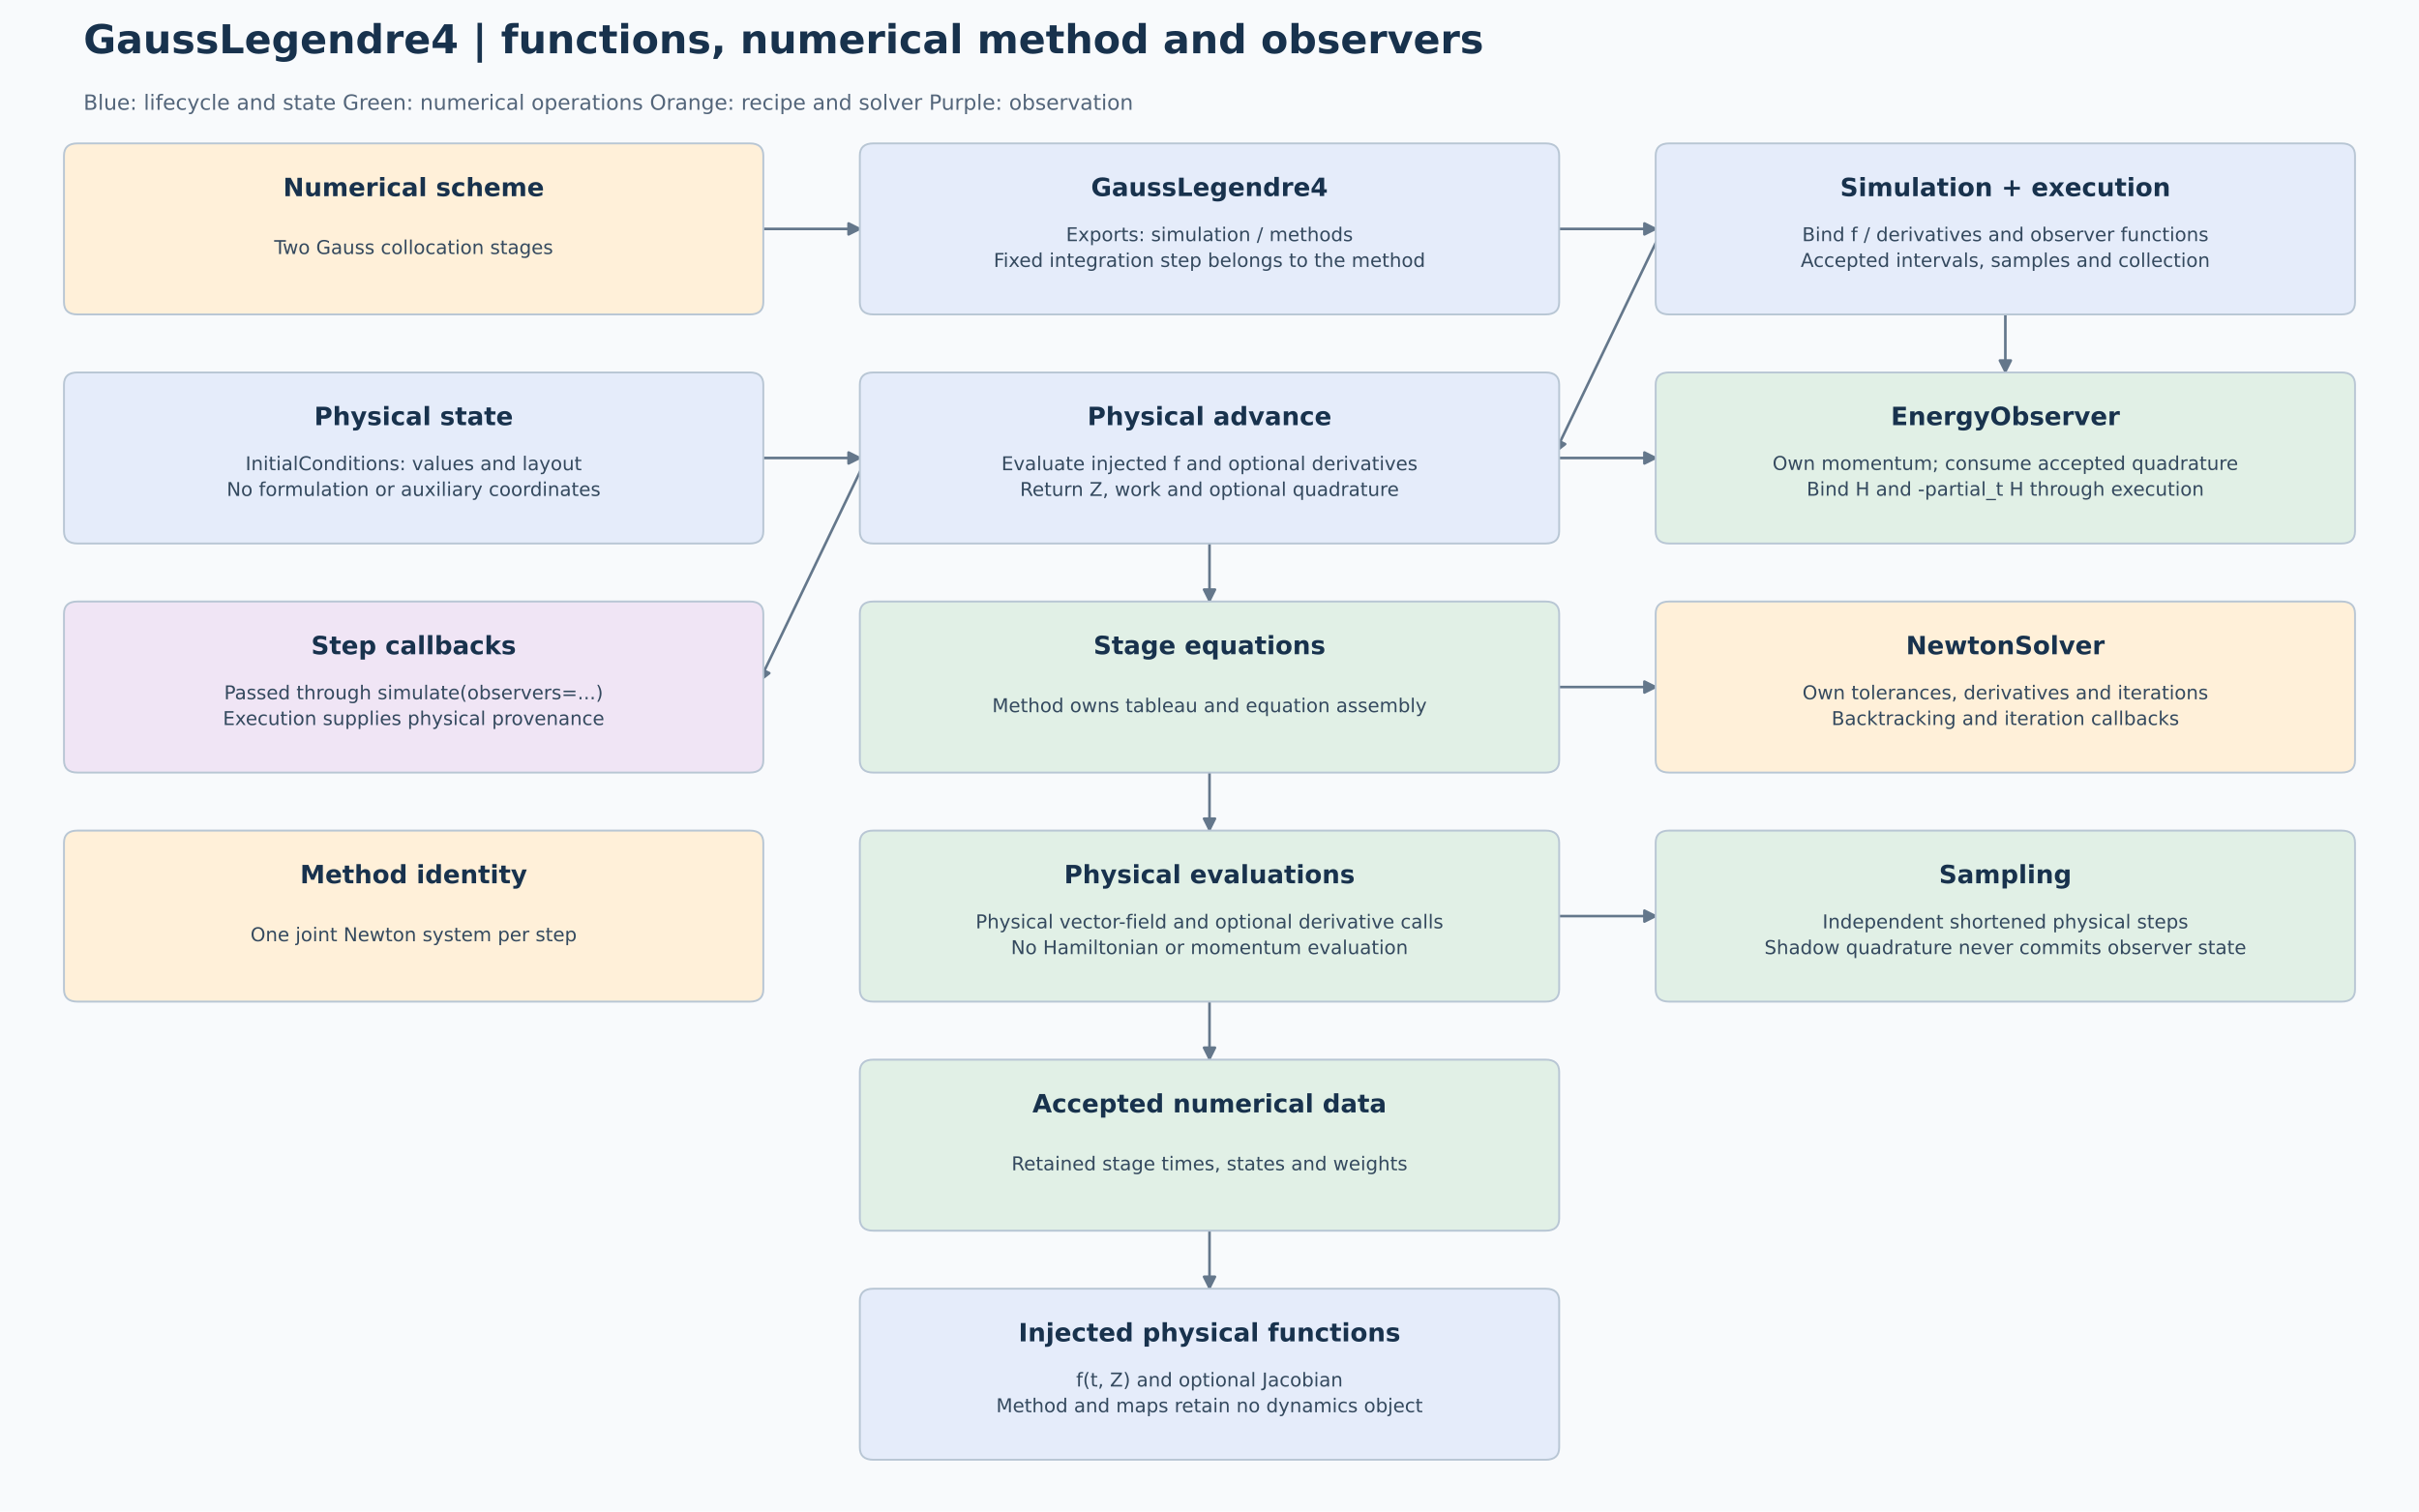
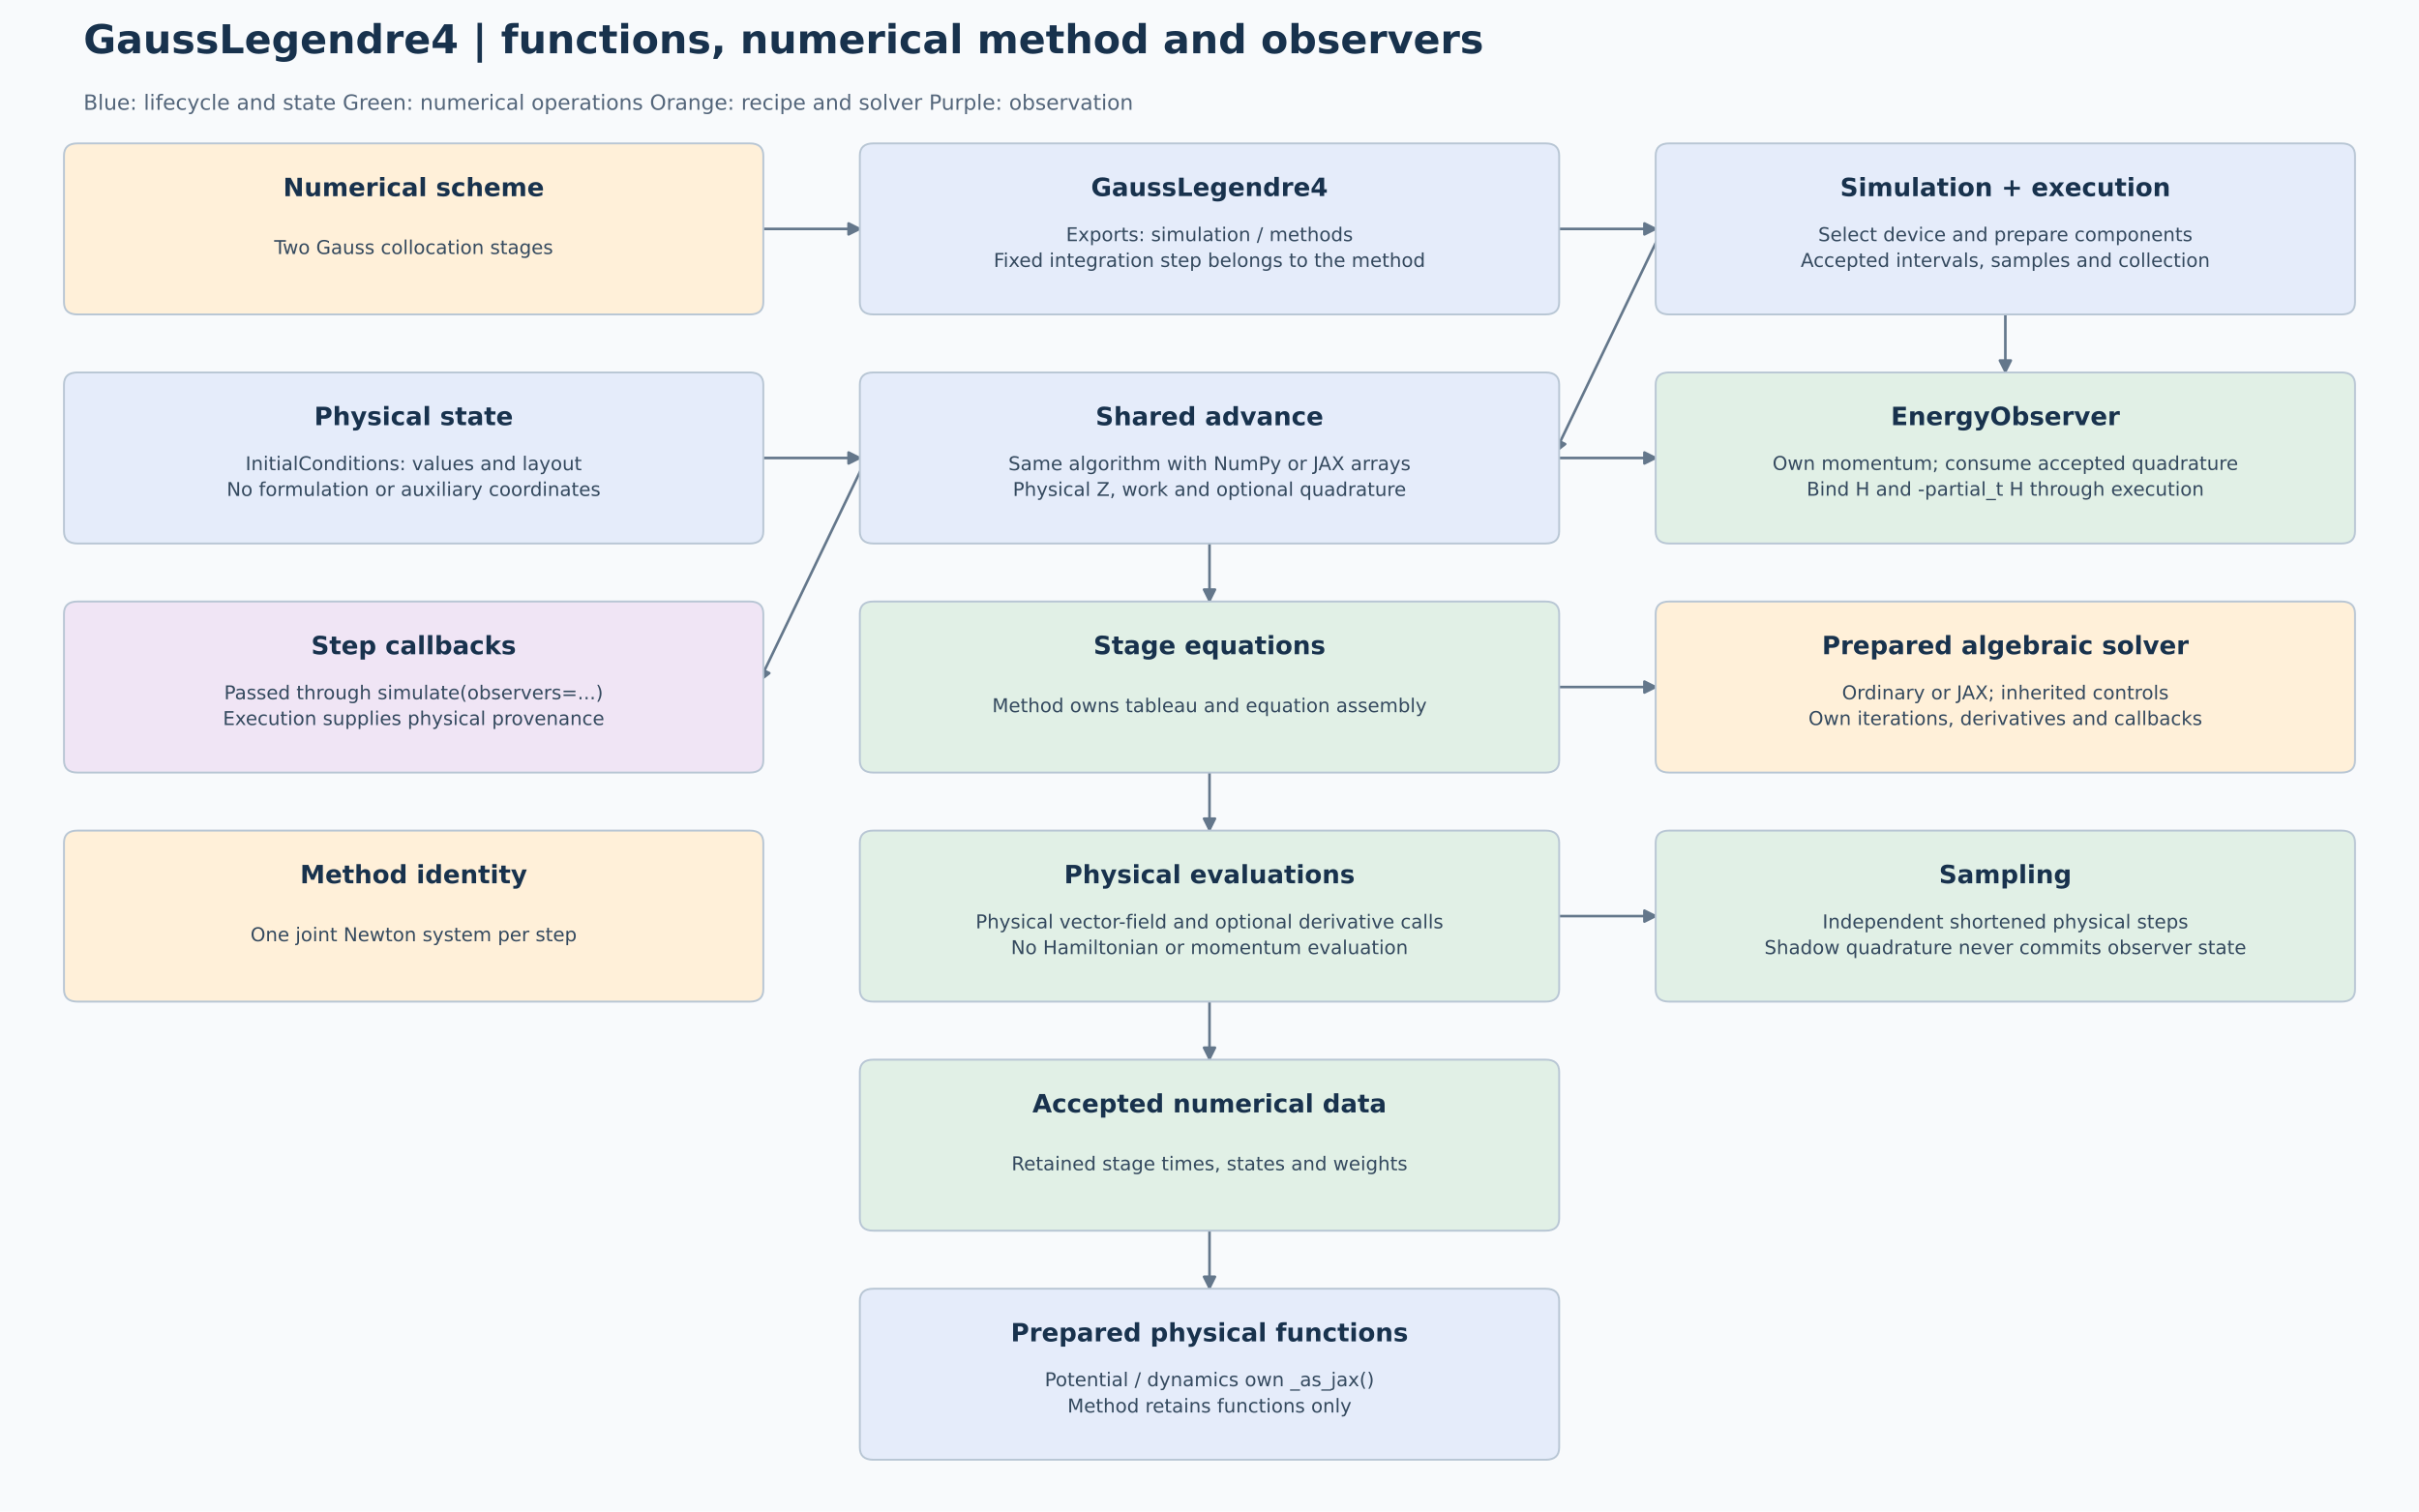
<svg xmlns="http://www.w3.org/2000/svg" width="1152pt" height="720pt" viewBox="0 0 1152 720" version="1.1">
  <defs>
    <style type="text/css">*{stroke-linejoin: round; stroke-linecap: butt}</style>
  </defs>
  <g id="figure_1">
    <g id="patch_1">
      <path d="M 0 720 L 1152 720 L 1152 0 L 0 0 z " style="fill: #f8fafc" />
    </g>
    <g id="axes_1">
      <g id="patch_2">
        <path d="M 362.288 109.039 Q 386.497 109.039 409.309 109.039 " clip-path="url(#pb098db616b)" style="fill: none; stroke: #64778b; stroke-width: 1.25; stroke-linecap: round" />
        <path d="M 404.109 106.439 L 409.309 109.039 L 404.109 111.639 z " clip-path="url(#pb098db616b)" style="fill: #64778b; stroke: #64778b; stroke-width: 1.25; stroke-linecap: round" />
      </g>
      <g id="patch_3">
        <path d="M 741.296 109.039 Q 765.505 109.039 788.317 109.039 " clip-path="url(#pb098db616b)" style="fill: none; stroke: #64778b; stroke-width: 1.25; stroke-linecap: round" />
        <path d="M 783.117 106.439 L 788.317 109.039 L 783.117 111.639 z " clip-path="url(#pb098db616b)" style="fill: #64778b; stroke: #64778b; stroke-width: 1.25; stroke-linecap: round" />
      </g>
      <g id="patch_4">
        <path d="M 790.847 110.841 Q 765.505 163.594 740.768 215.088 " clip-path="url(#pb098db616b)" style="fill: none; stroke: #64778b; stroke-width: 1.25; stroke-linecap: round" />
        <path d="M 745.363 211.527 L 740.768 215.088 L 740.676 209.275 z " clip-path="url(#pb098db616b)" style="fill: #64778b; stroke: #64778b; stroke-width: 1.25; stroke-linecap: round" />
      </g>
      <g id="patch_5">
        <path d="M 362.288 218.153 Q 386.497 218.153 409.309 218.153 " clip-path="url(#pb098db616b)" style="fill: none; stroke: #64778b; stroke-width: 1.25; stroke-linecap: round" />
        <path d="M 404.109 215.553 L 409.309 218.153 L 404.109 220.753 z " clip-path="url(#pb098db616b)" style="fill: #64778b; stroke: #64778b; stroke-width: 1.25; stroke-linecap: round" />
      </g>
      <g id="patch_6">
        <path d="M 576 257.976 Q 576 272.707 576 286.041 " clip-path="url(#pb098db616b)" style="fill: none; stroke: #64778b; stroke-width: 1.25; stroke-linecap: round" />
        <path d="M 578.6 280.841 L 576 286.041 L 573.4 280.841 z " clip-path="url(#pb098db616b)" style="fill: #64778b; stroke: #64778b; stroke-width: 1.25; stroke-linecap: round" />
      </g>
      <g id="patch_7">
        <path d="M 955.008 148.863 Q 955.008 163.594 955.008 176.928 " clip-path="url(#pb098db616b)" style="fill: none; stroke: #64778b; stroke-width: 1.25; stroke-linecap: round" />
        <path d="M 957.608 171.728 L 955.008 176.928 L 952.408 171.728 z " clip-path="url(#pb098db616b)" style="fill: #64778b; stroke: #64778b; stroke-width: 1.25; stroke-linecap: round" />
      </g>
      <g id="patch_8">
        <path d="M 741.296 218.153 Q 765.505 218.153 788.317 218.153 " clip-path="url(#pb098db616b)" style="fill: none; stroke: #64778b; stroke-width: 1.25; stroke-linecap: round" />
        <path d="M 783.117 215.553 L 788.317 218.153 L 783.117 220.753 z " clip-path="url(#pb098db616b)" style="fill: #64778b; stroke: #64778b; stroke-width: 1.25; stroke-linecap: round" />
      </g>
      <g id="patch_9">
        <path d="M 411.839 219.954 Q 386.497 272.708 361.76 324.202 " clip-path="url(#pb098db616b)" style="fill: none; stroke: #64778b; stroke-width: 1.25; stroke-linecap: round" />
        <path d="M 366.355 320.64 L 361.76 324.202 L 361.668 318.389 z " clip-path="url(#pb098db616b)" style="fill: #64778b; stroke: #64778b; stroke-width: 1.25; stroke-linecap: round" />
      </g>
      <g id="patch_10">
        <path d="M 576 367.089 Q 576 381.821 576 395.155 " clip-path="url(#pb098db616b)" style="fill: none; stroke: #64778b; stroke-width: 1.25; stroke-linecap: round" />
        <path d="M 578.6 389.955 L 576 395.155 L 573.4 389.955 z " clip-path="url(#pb098db616b)" style="fill: #64778b; stroke: #64778b; stroke-width: 1.25; stroke-linecap: round" />
      </g>
      <g id="patch_11">
        <path d="M 741.296 327.266 Q 765.505 327.266 788.317 327.266 " clip-path="url(#pb098db616b)" style="fill: none; stroke: #64778b; stroke-width: 1.25; stroke-linecap: round" />
        <path d="M 783.117 324.666 L 788.317 327.266 L 783.117 329.866 z " clip-path="url(#pb098db616b)" style="fill: #64778b; stroke: #64778b; stroke-width: 1.25; stroke-linecap: round" />
      </g>
      <g id="patch_12">
        <path d="M 741.296 436.379 Q 765.505 436.379 788.317 436.379 " clip-path="url(#pb098db616b)" style="fill: none; stroke: #64778b; stroke-width: 1.25; stroke-linecap: round" />
        <path d="M 783.117 433.779 L 788.317 436.379 L 783.117 438.979 z " clip-path="url(#pb098db616b)" style="fill: #64778b; stroke: #64778b; stroke-width: 1.25; stroke-linecap: round" />
      </g>
      <g id="patch_13">
        <path d="M 576 476.203 Q 576 490.934 576 504.268 " clip-path="url(#pb098db616b)" style="fill: none; stroke: #64778b; stroke-width: 1.25; stroke-linecap: round" />
        <path d="M 578.6 499.068 L 576 504.268 L 573.4 499.068 z " clip-path="url(#pb098db616b)" style="fill: #64778b; stroke: #64778b; stroke-width: 1.25; stroke-linecap: round" />
      </g>
      <g id="patch_14">
        <path d="M 576 585.316 Q 576 600.048 576 613.382 " clip-path="url(#pb098db616b)" style="fill: none; stroke: #64778b; stroke-width: 1.25; stroke-linecap: round" />
        <path d="M 578.6 608.182 L 576 613.382 L 573.4 608.182 z " clip-path="url(#pb098db616b)" style="fill: #64778b; stroke: #64778b; stroke-width: 1.25; stroke-linecap: round" />
      </g>
      <g id="patch_15">
        <path d="M 36.922 149.775 L 357.062 149.775 Q 363.514 149.775 363.514 143.955 L 363.514 74.123 Q 363.514 68.304 357.062 68.304 L 36.922 68.304 Q 30.47 68.304 30.47 74.123 L 30.47 143.955 Q 30.47 149.775 36.922 149.775 z " clip-path="url(#pb098db616b)" style="fill: #fff0d9; stroke: #b8c6d4; stroke-width: 0.9; stroke-linejoin: miter" />
      </g>
      <g id="patch_16">
        <path d="M 415.93 149.775 L 736.07 149.775 Q 742.522 149.775 742.522 143.955 L 742.522 74.123 Q 742.522 68.304 736.07 68.304 L 415.93 68.304 Q 409.478 68.304 409.478 74.123 L 409.478 143.955 Q 409.478 149.775 415.93 149.775 z " clip-path="url(#pb098db616b)" style="fill: #e5ecfa; stroke: #b8c6d4; stroke-width: 0.9; stroke-linejoin: miter" />
      </g>
      <g id="patch_17">
        <path d="M 794.938 149.775 L 1115.078 149.775 Q 1121.53 149.775 1121.53 143.955 L 1121.53 74.123 Q 1121.53 68.304 1115.078 68.304 L 794.938 68.304 Q 788.486 68.304 788.486 74.123 L 788.486 143.955 Q 788.486 149.775 794.938 149.775 z " clip-path="url(#pb098db616b)" style="fill: #e5ecfa; stroke: #b8c6d4; stroke-width: 0.9; stroke-linejoin: miter" />
      </g>
      <g id="patch_18">
        <path d="M 36.922 258.888 L 357.062 258.888 Q 363.514 258.888 363.514 253.069 L 363.514 183.236 Q 363.514 177.417 357.062 177.417 L 36.922 177.417 Q 30.47 177.417 30.47 183.236 L 30.47 253.069 Q 30.47 258.888 36.922 258.888 z " clip-path="url(#pb098db616b)" style="fill: #e5ecfa; stroke: #b8c6d4; stroke-width: 0.9; stroke-linejoin: miter" />
      </g>
      <g id="patch_19">
        <path d="M 415.93 258.888 L 736.07 258.888 Q 742.522 258.888 742.522 253.069 L 742.522 183.236 Q 742.522 177.417 736.07 177.417 L 415.93 177.417 Q 409.478 177.417 409.478 183.236 L 409.478 253.069 Q 409.478 258.888 415.93 258.888 z " clip-path="url(#pb098db616b)" style="fill: #e5ecfa; stroke: #b8c6d4; stroke-width: 0.9; stroke-linejoin: miter" />
      </g>
      <g id="patch_20">
        <path d="M 794.938 258.888 L 1115.078 258.888 Q 1121.53 258.888 1121.53 253.069 L 1121.53 183.236 Q 1121.53 177.417 1115.078 177.417 L 794.938 177.417 Q 788.486 177.417 788.486 183.236 L 788.486 253.069 Q 788.486 258.888 794.938 258.888 z " clip-path="url(#pb098db616b)" style="fill: #e1f0e6; stroke: #b8c6d4; stroke-width: 0.9; stroke-linejoin: miter" />
      </g>
      <g id="patch_21">
        <path d="M 36.922 368.002 L 357.062 368.002 Q 363.514 368.002 363.514 362.182 L 363.514 292.35 Q 363.514 286.53 357.062 286.53 L 36.922 286.53 Q 30.47 286.53 30.47 292.35 L 30.47 362.182 Q 30.47 368.002 36.922 368.002 z " clip-path="url(#pb098db616b)" style="fill: #f0e5f5; stroke: #b8c6d4; stroke-width: 0.9; stroke-linejoin: miter" />
      </g>
      <g id="patch_22">
        <path d="M 415.93 368.002 L 736.07 368.002 Q 742.522 368.002 742.522 362.182 L 742.522 292.35 Q 742.522 286.53 736.07 286.53 L 415.93 286.53 Q 409.478 286.53 409.478 292.35 L 409.478 362.182 Q 409.478 368.002 415.93 368.002 z " clip-path="url(#pb098db616b)" style="fill: #e1f0e6; stroke: #b8c6d4; stroke-width: 0.9; stroke-linejoin: miter" />
      </g>
      <g id="patch_23">
        <path d="M 794.938 368.002 L 1115.078 368.002 Q 1121.53 368.002 1121.53 362.182 L 1121.53 292.35 Q 1121.53 286.53 1115.078 286.53 L 794.938 286.53 Q 788.486 286.53 788.486 292.35 L 788.486 362.182 Q 788.486 368.002 794.938 368.002 z " clip-path="url(#pb098db616b)" style="fill: #fff0d9; stroke: #b8c6d4; stroke-width: 0.9; stroke-linejoin: miter" />
      </g>
      <g id="patch_24">
        <path d="M 36.922 477.115 L 357.062 477.115 Q 363.514 477.115 363.514 471.296 L 363.514 401.463 Q 363.514 395.644 357.062 395.644 L 36.922 395.644 Q 30.47 395.644 30.47 401.463 L 30.47 471.296 Q 30.47 477.115 36.922 477.115 z " clip-path="url(#pb098db616b)" style="fill: #fff0d9; stroke: #b8c6d4; stroke-width: 0.9; stroke-linejoin: miter" />
      </g>
      <g id="patch_25">
        <path d="M 415.93 477.115 L 736.07 477.115 Q 742.522 477.115 742.522 471.296 L 742.522 401.463 Q 742.522 395.644 736.07 395.644 L 415.93 395.644 Q 409.478 395.644 409.478 401.463 L 409.478 471.296 Q 409.478 477.115 415.93 477.115 z " clip-path="url(#pb098db616b)" style="fill: #e1f0e6; stroke: #b8c6d4; stroke-width: 0.9; stroke-linejoin: miter" />
      </g>
      <g id="patch_26">
        <path d="M 794.938 477.115 L 1115.078 477.115 Q 1121.53 477.115 1121.53 471.296 L 1121.53 401.463 Q 1121.53 395.644 1115.078 395.644 L 794.938 395.644 Q 788.486 395.644 788.486 401.463 L 788.486 471.296 Q 788.486 477.115 794.938 477.115 z " clip-path="url(#pb098db616b)" style="fill: #e1f0e6; stroke: #b8c6d4; stroke-width: 0.9; stroke-linejoin: miter" />
      </g>
      <g id="patch_27">
        <path d="M 415.93 586.228 L 736.07 586.228 Q 742.522 586.228 742.522 580.409 L 742.522 510.576 Q 742.522 504.757 736.07 504.757 L 415.93 504.757 Q 409.478 504.757 409.478 510.576 L 409.478 580.409 Q 409.478 586.228 415.93 586.228 z " clip-path="url(#pb098db616b)" style="fill: #e1f0e6; stroke: #b8c6d4; stroke-width: 0.9; stroke-linejoin: miter" />
      </g>
      <g id="patch_28">
        <path d="M 415.93 695.342 L 736.07 695.342 Q 742.522 695.342 742.522 689.522 L 742.522 619.69 Q 742.522 613.871 736.07 613.871 L 415.93 613.871 Q 409.478 613.871 409.478 619.69 L 409.478 689.522 Q 409.478 695.342 415.93 695.342 z " clip-path="url(#pb098db616b)" style="fill: #e5ecfa; stroke: #b8c6d4; stroke-width: 0.9; stroke-linejoin: miter" />
      </g>
      <g id="text_1">
        <text style="font-weight: 700; font-size: 19px; font-family: 'DejaVu Sans', 'Bitstream Vera Sans', 'Computer Modern Sans Serif', 'Lucida Grande', 'Verdana', 'Geneva', 'Lucid', 'Arial', 'Helvetica', 'Avant Garde', sans-serif; text-anchor: start; fill: #18324d" x="39.744" y="25.386" transform="rotate(-0 39.744 25.38557)">GaussLegendre4 | functions, numerical method and observers</text>
      </g>
      <g id="text_2">
        <text style="font-size: 10px; font-family: 'DejaVu Sans', 'Bitstream Vera Sans', 'Computer Modern Sans Serif', 'Lucida Grande', 'Verdana', 'Geneva', 'Lucid', 'Arial', 'Helvetica', 'Avant Garde', sans-serif; text-anchor: start; fill: #53657a" x="39.744" y="52.3" transform="rotate(-0 39.744 52.30021)">Blue: lifecycle and state    Green: numerical operations    Orange: recipe and solver    Purple: observation</text>
      </g>
      <g id="text_3">
        <text style="font-weight: 700; font-size: 12px; font-family: 'DejaVu Sans', 'Bitstream Vera Sans', 'Computer Modern Sans Serif', 'Lucida Grande', 'Verdana', 'Geneva', 'Lucid', 'Arial', 'Helvetica', 'Avant Garde', sans-serif; text-anchor: middle; fill: #18324d" x="196.992" y="93.437" transform="rotate(-0 196.992 93.43744)">Numerical scheme</text>
      </g>
      <g id="text_4">
        <text style="font-size: 9.1px; font-family: 'DejaVu Sans', 'Bitstream Vera Sans', 'Computer Modern Sans Serif', 'Lucida Grande', 'Verdana', 'Geneva', 'Lucid', 'Arial', 'Helvetica', 'Avant Garde', sans-serif; text-anchor: middle; fill: #34495e" x="196.992" y="121.007" transform="rotate(-0 196.992 121.0067)">Two Gauss collocation stages</text>
      </g>
      <g id="text_5">
        <text style="font-weight: 700; font-size: 12px; font-family: 'DejaVu Sans', 'Bitstream Vera Sans', 'Computer Modern Sans Serif', 'Lucida Grande', 'Verdana', 'Geneva', 'Lucid', 'Arial', 'Helvetica', 'Avant Garde', sans-serif; text-anchor: middle; fill: #18324d" x="576" y="93.391" transform="rotate(-0 576 93.39056)">GaussLegendre4</text>
      </g>
      <g id="text_6">
        <text style="font-size: 9.1px; font-family: 'DejaVu Sans', 'Bitstream Vera Sans', 'Computer Modern Sans Serif', 'Lucida Grande', 'Verdana', 'Geneva', 'Lucid', 'Arial', 'Helvetica', 'Avant Garde', sans-serif; fill: #34495e" transform="translate(507.6718 114.8745)">Exports: simulation / methods</text>
        <text style="font-size: 9.1px; font-family: 'DejaVu Sans', 'Bitstream Vera Sans', 'Computer Modern Sans Serif', 'Lucida Grande', 'Verdana', 'Geneva', 'Lucid', 'Arial', 'Helvetica', 'Avant Garde', sans-serif; fill: #34495e" transform="translate(473.2127 127.1389)">Fixed integration step belongs to the method</text>
      </g>
      <g id="text_7">
        <text style="font-weight: 700; font-size: 12px; font-family: 'DejaVu Sans', 'Bitstream Vera Sans', 'Computer Modern Sans Serif', 'Lucida Grande', 'Verdana', 'Geneva', 'Lucid', 'Arial', 'Helvetica', 'Avant Garde', sans-serif; text-anchor: middle; fill: #18324d" x="955.008" y="93.437" transform="rotate(-0 955.008 93.43744)">Simulation + execution</text>
      </g>
      <g id="text_8">
-         <text style="font-size: 9.1px; font-family: 'DejaVu Sans', 'Bitstream Vera Sans', 'Computer Modern Sans Serif', 'Lucida Grande', 'Verdana', 'Geneva', 'Lucid', 'Arial', 'Helvetica', 'Avant Garde', sans-serif; fill: #34495e" transform="translate(858.2316 114.8745)">Bind f / derivatives and observer functions</text>
+         <text style="font-size: 9.1px; font-family: 'DejaVu Sans', 'Bitstream Vera Sans', 'Computer Modern Sans Serif', 'Lucida Grande', 'Verdana', 'Geneva', 'Lucid', 'Arial', 'Helvetica', 'Avant Garde', sans-serif; fill: #34495e" transform="translate(865.8671 114.8745)">Select device and prepare components</text>
        <text style="font-size: 9.1px; font-family: 'DejaVu Sans', 'Bitstream Vera Sans', 'Computer Modern Sans Serif', 'Lucida Grande', 'Verdana', 'Geneva', 'Lucid', 'Arial', 'Helvetica', 'Avant Garde', sans-serif; fill: #34495e" transform="translate(857.5598 127.1389)">Accepted intervals, samples and collection</text>
      </g>
      <g id="text_9">
        <text style="font-weight: 700; font-size: 12px; font-family: 'DejaVu Sans', 'Bitstream Vera Sans', 'Computer Modern Sans Serif', 'Lucida Grande', 'Verdana', 'Geneva', 'Lucid', 'Arial', 'Helvetica', 'Avant Garde', sans-serif; text-anchor: middle; fill: #18324d" x="196.992" y="202.504" transform="rotate(-0 196.992 202.504)">Physical state</text>
      </g>
      <g id="text_10">
        <text style="font-size: 9.1px; font-family: 'DejaVu Sans', 'Bitstream Vera Sans', 'Computer Modern Sans Serif', 'Lucida Grande', 'Verdana', 'Geneva', 'Lucid', 'Arial', 'Helvetica', 'Avant Garde', sans-serif; fill: #34495e" transform="translate(116.8921 223.9879)">InitialConditions: values and layout</text>
        <text style="font-size: 9.1px; font-family: 'DejaVu Sans', 'Bitstream Vera Sans', 'Computer Modern Sans Serif', 'Lucida Grande', 'Verdana', 'Geneva', 'Lucid', 'Arial', 'Helvetica', 'Avant Garde', sans-serif; fill: #34495e" transform="translate(107.9577 236.2523)">No formulation or auxiliary coordinates</text>
      </g>
      <g id="text_11">
-         <text style="font-weight: 700; font-size: 12px; font-family: 'DejaVu Sans', 'Bitstream Vera Sans', 'Computer Modern Sans Serif', 'Lucida Grande', 'Verdana', 'Geneva', 'Lucid', 'Arial', 'Helvetica', 'Avant Garde', sans-serif; text-anchor: middle; fill: #18324d" x="576" y="202.504" transform="rotate(-0 576 202.504)">Physical advance</text>
+         <text style="font-weight: 700; font-size: 12px; font-family: 'DejaVu Sans', 'Bitstream Vera Sans', 'Computer Modern Sans Serif', 'Lucida Grande', 'Verdana', 'Geneva', 'Lucid', 'Arial', 'Helvetica', 'Avant Garde', sans-serif; text-anchor: middle; fill: #18324d" x="576" y="202.551" transform="rotate(-0 576 202.5508)">Shared advance</text>
      </g>
      <g id="text_12">
-         <text style="font-size: 9.1px; font-family: 'DejaVu Sans', 'Bitstream Vera Sans', 'Computer Modern Sans Serif', 'Lucida Grande', 'Verdana', 'Geneva', 'Lucid', 'Arial', 'Helvetica', 'Avant Garde', sans-serif; fill: #34495e" transform="translate(476.8918 223.9879)">Evaluate injected f and optional derivatives</text>
-         <text style="font-size: 9.1px; font-family: 'DejaVu Sans', 'Bitstream Vera Sans', 'Computer Modern Sans Serif', 'Lucida Grande', 'Verdana', 'Geneva', 'Lucid', 'Arial', 'Helvetica', 'Avant Garde', sans-serif; fill: #34495e" transform="translate(485.755 236.2523)">Return Z, work and optional quadrature</text>
+         <text style="font-size: 9.1px; font-family: 'DejaVu Sans', 'Bitstream Vera Sans', 'Computer Modern Sans Serif', 'Lucida Grande', 'Verdana', 'Geneva', 'Lucid', 'Arial', 'Helvetica', 'Avant Garde', sans-serif; fill: #34495e" transform="translate(480.2005 223.9879)">Same algorithm with NumPy or JAX arrays</text>
+         <text style="font-size: 9.1px; font-family: 'DejaVu Sans', 'Bitstream Vera Sans', 'Computer Modern Sans Serif', 'Lucida Grande', 'Verdana', 'Geneva', 'Lucid', 'Arial', 'Helvetica', 'Avant Garde', sans-serif; fill: #34495e" transform="translate(482.3446 236.2523)">Physical Z, work and optional quadrature</text>
      </g>
      <g id="text_13">
        <text style="font-weight: 700; font-size: 12px; font-family: 'DejaVu Sans', 'Bitstream Vera Sans', 'Computer Modern Sans Serif', 'Lucida Grande', 'Verdana', 'Geneva', 'Lucid', 'Arial', 'Helvetica', 'Avant Garde', sans-serif; text-anchor: middle; fill: #18324d" x="955.008" y="202.504" transform="rotate(-0 955.008 202.504)">EnergyObserver</text>
      </g>
      <g id="text_14">
        <text style="font-size: 9.1px; font-family: 'DejaVu Sans', 'Bitstream Vera Sans', 'Computer Modern Sans Serif', 'Lucida Grande', 'Verdana', 'Geneva', 'Lucid', 'Arial', 'Helvetica', 'Avant Garde', sans-serif; fill: #34495e" transform="translate(844.1245 223.8614)">Own momentum; consume accepted quadrature</text>
        <text style="font-size: 9.1px; font-family: 'DejaVu Sans', 'Bitstream Vera Sans', 'Computer Modern Sans Serif', 'Lucida Grande', 'Verdana', 'Geneva', 'Lucid', 'Arial', 'Helvetica', 'Avant Garde', sans-serif; fill: #34495e" transform="translate(860.3758 236.1257)">Bind H and -partial_t H through execution</text>
      </g>
      <g id="text_15">
        <text style="font-weight: 700; font-size: 12px; font-family: 'DejaVu Sans', 'Bitstream Vera Sans', 'Computer Modern Sans Serif', 'Lucida Grande', 'Verdana', 'Geneva', 'Lucid', 'Arial', 'Helvetica', 'Avant Garde', sans-serif; text-anchor: middle; fill: #18324d" x="196.992" y="311.664" transform="rotate(-0 196.992 311.6642)">Step callbacks</text>
      </g>
      <g id="text_16">
        <text style="font-size: 9.1px; font-family: 'DejaVu Sans', 'Bitstream Vera Sans', 'Computer Modern Sans Serif', 'Lucida Grande', 'Verdana', 'Geneva', 'Lucid', 'Arial', 'Helvetica', 'Avant Garde', sans-serif; fill: #34495e" transform="translate(106.7356 333.1013)">Passed through simulate(observers=...)</text>
        <text style="font-size: 9.1px; font-family: 'DejaVu Sans', 'Bitstream Vera Sans', 'Computer Modern Sans Serif', 'Lucida Grande', 'Verdana', 'Geneva', 'Lucid', 'Arial', 'Helvetica', 'Avant Garde', sans-serif; fill: #34495e" transform="translate(106.1548 345.3657)">Execution supplies physical provenance</text>
      </g>
      <g id="text_17">
        <text style="font-weight: 700; font-size: 12px; font-family: 'DejaVu Sans', 'Bitstream Vera Sans', 'Computer Modern Sans Serif', 'Lucida Grande', 'Verdana', 'Geneva', 'Lucid', 'Arial', 'Helvetica', 'Avant Garde', sans-serif; text-anchor: middle; fill: #18324d" x="576" y="311.617" transform="rotate(-0 576 311.6174)">Stage equations</text>
      </g>
      <g id="text_18">
        <text style="font-size: 9.1px; font-family: 'DejaVu Sans', 'Bitstream Vera Sans', 'Computer Modern Sans Serif', 'Lucida Grande', 'Verdana', 'Geneva', 'Lucid', 'Arial', 'Helvetica', 'Avant Garde', sans-serif; text-anchor: middle; fill: #34495e" x="576" y="339.234" transform="rotate(-0 576 339.2335)">Method owns tableau and equation assembly</text>
      </g>
      <g id="text_19">
-         <text style="font-weight: 700; font-size: 12px; font-family: 'DejaVu Sans', 'Bitstream Vera Sans', 'Computer Modern Sans Serif', 'Lucida Grande', 'Verdana', 'Geneva', 'Lucid', 'Arial', 'Helvetica', 'Avant Garde', sans-serif; text-anchor: middle; fill: #18324d" x="955.008" y="311.664" transform="rotate(-0 955.008 311.6642)">NewtonSolver</text>
+         <text style="font-weight: 700; font-size: 12px; font-family: 'DejaVu Sans', 'Bitstream Vera Sans', 'Computer Modern Sans Serif', 'Lucida Grande', 'Verdana', 'Geneva', 'Lucid', 'Arial', 'Helvetica', 'Avant Garde', sans-serif; text-anchor: middle; fill: #18324d" x="955.008" y="311.617" transform="rotate(-0 955.008 311.6174)">Prepared algebraic solver</text>
      </g>
      <g id="text_20">
-         <text style="font-size: 9.1px; font-family: 'DejaVu Sans', 'Bitstream Vera Sans', 'Computer Modern Sans Serif', 'Lucida Grande', 'Verdana', 'Geneva', 'Lucid', 'Arial', 'Helvetica', 'Avant Garde', sans-serif; fill: #34495e" transform="translate(858.3788 333.1013)">Own tolerances, derivatives and iterations</text>
-         <text style="font-size: 9.1px; font-family: 'DejaVu Sans', 'Bitstream Vera Sans', 'Computer Modern Sans Serif', 'Lucida Grande', 'Verdana', 'Geneva', 'Lucid', 'Arial', 'Helvetica', 'Avant Garde', sans-serif; fill: #34495e" transform="translate(872.2243 345.3657)">Backtracking and iteration callbacks</text>
+         <text style="font-size: 9.1px; font-family: 'DejaVu Sans', 'Bitstream Vera Sans', 'Computer Modern Sans Serif', 'Lucida Grande', 'Verdana', 'Geneva', 'Lucid', 'Arial', 'Helvetica', 'Avant Garde', sans-serif; fill: #34495e" transform="translate(877.2073 333.1013)">Ordinary or JAX; inherited controls</text>
+         <text style="font-size: 9.1px; font-family: 'DejaVu Sans', 'Bitstream Vera Sans', 'Computer Modern Sans Serif', 'Lucida Grande', 'Verdana', 'Geneva', 'Lucid', 'Arial', 'Helvetica', 'Avant Garde', sans-serif; fill: #34495e" transform="translate(861.2225 345.3657)">Own iterations, derivatives and callbacks</text>
      </g>
      <g id="text_21">
        <text style="font-weight: 700; font-size: 12px; font-family: 'DejaVu Sans', 'Bitstream Vera Sans', 'Computer Modern Sans Serif', 'Lucida Grande', 'Verdana', 'Geneva', 'Lucid', 'Arial', 'Helvetica', 'Avant Garde', sans-serif; text-anchor: middle; fill: #18324d" x="196.992" y="420.731" transform="rotate(-0 196.992 420.7308)">Method identity</text>
      </g>
      <g id="text_22">
        <text style="font-size: 9.1px; font-family: 'DejaVu Sans', 'Bitstream Vera Sans', 'Computer Modern Sans Serif', 'Lucida Grande', 'Verdana', 'Geneva', 'Lucid', 'Arial', 'Helvetica', 'Avant Garde', sans-serif; text-anchor: middle; fill: #34495e" x="196.992" y="448.347" transform="rotate(-0 196.992 448.3469)">One joint Newton system per step</text>
      </g>
      <g id="text_23">
        <text style="font-weight: 700; font-size: 12px; font-family: 'DejaVu Sans', 'Bitstream Vera Sans', 'Computer Modern Sans Serif', 'Lucida Grande', 'Verdana', 'Geneva', 'Lucid', 'Arial', 'Helvetica', 'Avant Garde', sans-serif; text-anchor: middle; fill: #18324d" x="576" y="420.731" transform="rotate(-0 576 420.7308)">Physical evaluations</text>
      </g>
      <g id="text_24">
        <text style="font-size: 9.1px; font-family: 'DejaVu Sans', 'Bitstream Vera Sans', 'Computer Modern Sans Serif', 'Lucida Grande', 'Verdana', 'Geneva', 'Lucid', 'Arial', 'Helvetica', 'Avant Garde', sans-serif; fill: #34495e" transform="translate(464.6252 442.2147)">Physical vector-field and optional derivative calls</text>
        <text style="font-size: 9.1px; font-family: 'DejaVu Sans', 'Bitstream Vera Sans', 'Computer Modern Sans Serif', 'Lucida Grande', 'Verdana', 'Geneva', 'Lucid', 'Arial', 'Helvetica', 'Avant Garde', sans-serif; fill: #34495e" transform="translate(481.4531 454.4791)">No Hamiltonian or momentum evaluation</text>
      </g>
      <g id="text_25">
        <text style="font-weight: 700; font-size: 12px; font-family: 'DejaVu Sans', 'Bitstream Vera Sans', 'Computer Modern Sans Serif', 'Lucida Grande', 'Verdana', 'Geneva', 'Lucid', 'Arial', 'Helvetica', 'Avant Garde', sans-serif; text-anchor: middle; fill: #18324d" x="955.008" y="420.731" transform="rotate(-0 955.008 420.7308)">Sampling</text>
      </g>
      <g id="text_26">
        <text style="font-size: 9.1px; font-family: 'DejaVu Sans', 'Bitstream Vera Sans', 'Computer Modern Sans Serif', 'Lucida Grande', 'Verdana', 'Geneva', 'Lucid', 'Arial', 'Helvetica', 'Avant Garde', sans-serif; fill: #34495e" transform="translate(867.899 442.2147)">Independent shortened physical steps</text>
        <text style="font-size: 9.1px; font-family: 'DejaVu Sans', 'Bitstream Vera Sans', 'Computer Modern Sans Serif', 'Lucida Grande', 'Verdana', 'Geneva', 'Lucid', 'Arial', 'Helvetica', 'Avant Garde', sans-serif; fill: #34495e" transform="translate(840.2648 454.4791)">Shadow quadrature never commits observer state</text>
      </g>
      <g id="text_27">
        <text style="font-weight: 700; font-size: 12px; font-family: 'DejaVu Sans', 'Bitstream Vera Sans', 'Computer Modern Sans Serif', 'Lucida Grande', 'Verdana', 'Geneva', 'Lucid', 'Arial', 'Helvetica', 'Avant Garde', sans-serif; text-anchor: middle; fill: #18324d" x="576" y="529.891" transform="rotate(-0 576 529.891)">Accepted numerical data</text>
      </g>
      <g id="text_28">
        <text style="font-size: 9.1px; font-family: 'DejaVu Sans', 'Bitstream Vera Sans', 'Computer Modern Sans Serif', 'Lucida Grande', 'Verdana', 'Geneva', 'Lucid', 'Arial', 'Helvetica', 'Avant Garde', sans-serif; text-anchor: middle; fill: #34495e" x="576" y="557.46" transform="rotate(-0 576 557.4603)">Retained stage times, states and weights</text>
      </g>
      <g id="text_29">
-         <text style="font-weight: 700; font-size: 12px; font-family: 'DejaVu Sans', 'Bitstream Vera Sans', 'Computer Modern Sans Serif', 'Lucida Grande', 'Verdana', 'Geneva', 'Lucid', 'Arial', 'Helvetica', 'Avant Garde', sans-serif; text-anchor: middle; fill: #18324d" x="576" y="638.958" transform="rotate(-0 576 638.9576)">Injected physical functions</text>
+         <text style="font-weight: 700; font-size: 12px; font-family: 'DejaVu Sans', 'Bitstream Vera Sans', 'Computer Modern Sans Serif', 'Lucida Grande', 'Verdana', 'Geneva', 'Lucid', 'Arial', 'Helvetica', 'Avant Garde', sans-serif; text-anchor: middle; fill: #18324d" x="576" y="638.958" transform="rotate(-0 576 638.9576)">Prepared physical functions</text>
      </g>
      <g id="text_30">
-         <text style="font-size: 9.1px; font-family: 'DejaVu Sans', 'Bitstream Vera Sans', 'Computer Modern Sans Serif', 'Lucida Grande', 'Verdana', 'Geneva', 'Lucid', 'Arial', 'Helvetica', 'Avant Garde', sans-serif; fill: #34495e" transform="translate(512.4756 660.4415)">f(t, Z) and optional Jacobian</text>
-         <text style="font-size: 9.1px; font-family: 'DejaVu Sans', 'Bitstream Vera Sans', 'Computer Modern Sans Serif', 'Lucida Grande', 'Verdana', 'Geneva', 'Lucid', 'Arial', 'Helvetica', 'Avant Garde', sans-serif; fill: #34495e" transform="translate(474.4205 672.7059)">Method and maps retain no dynamics object</text>
+         <text style="font-size: 9.1px; font-family: 'DejaVu Sans', 'Bitstream Vera Sans', 'Computer Modern Sans Serif', 'Lucida Grande', 'Verdana', 'Geneva', 'Lucid', 'Arial', 'Helvetica', 'Avant Garde', sans-serif; fill: #34495e" transform="translate(497.5388 660.315)">Potential / dynamics own _as_jax()</text>
+         <text style="font-size: 9.1px; font-family: 'DejaVu Sans', 'Bitstream Vera Sans', 'Computer Modern Sans Serif', 'Lucida Grande', 'Verdana', 'Geneva', 'Lucid', 'Arial', 'Helvetica', 'Avant Garde', sans-serif; fill: #34495e" transform="translate(508.3579 672.8324)">Method retains functions only</text>
      </g>
    </g>
  </g>
  <defs>
    <clipPath id="pb098db616b">
      <rect x="11.52" y="7.2" width="1128.96" height="705.6" />
    </clipPath>
  </defs>
</svg>
